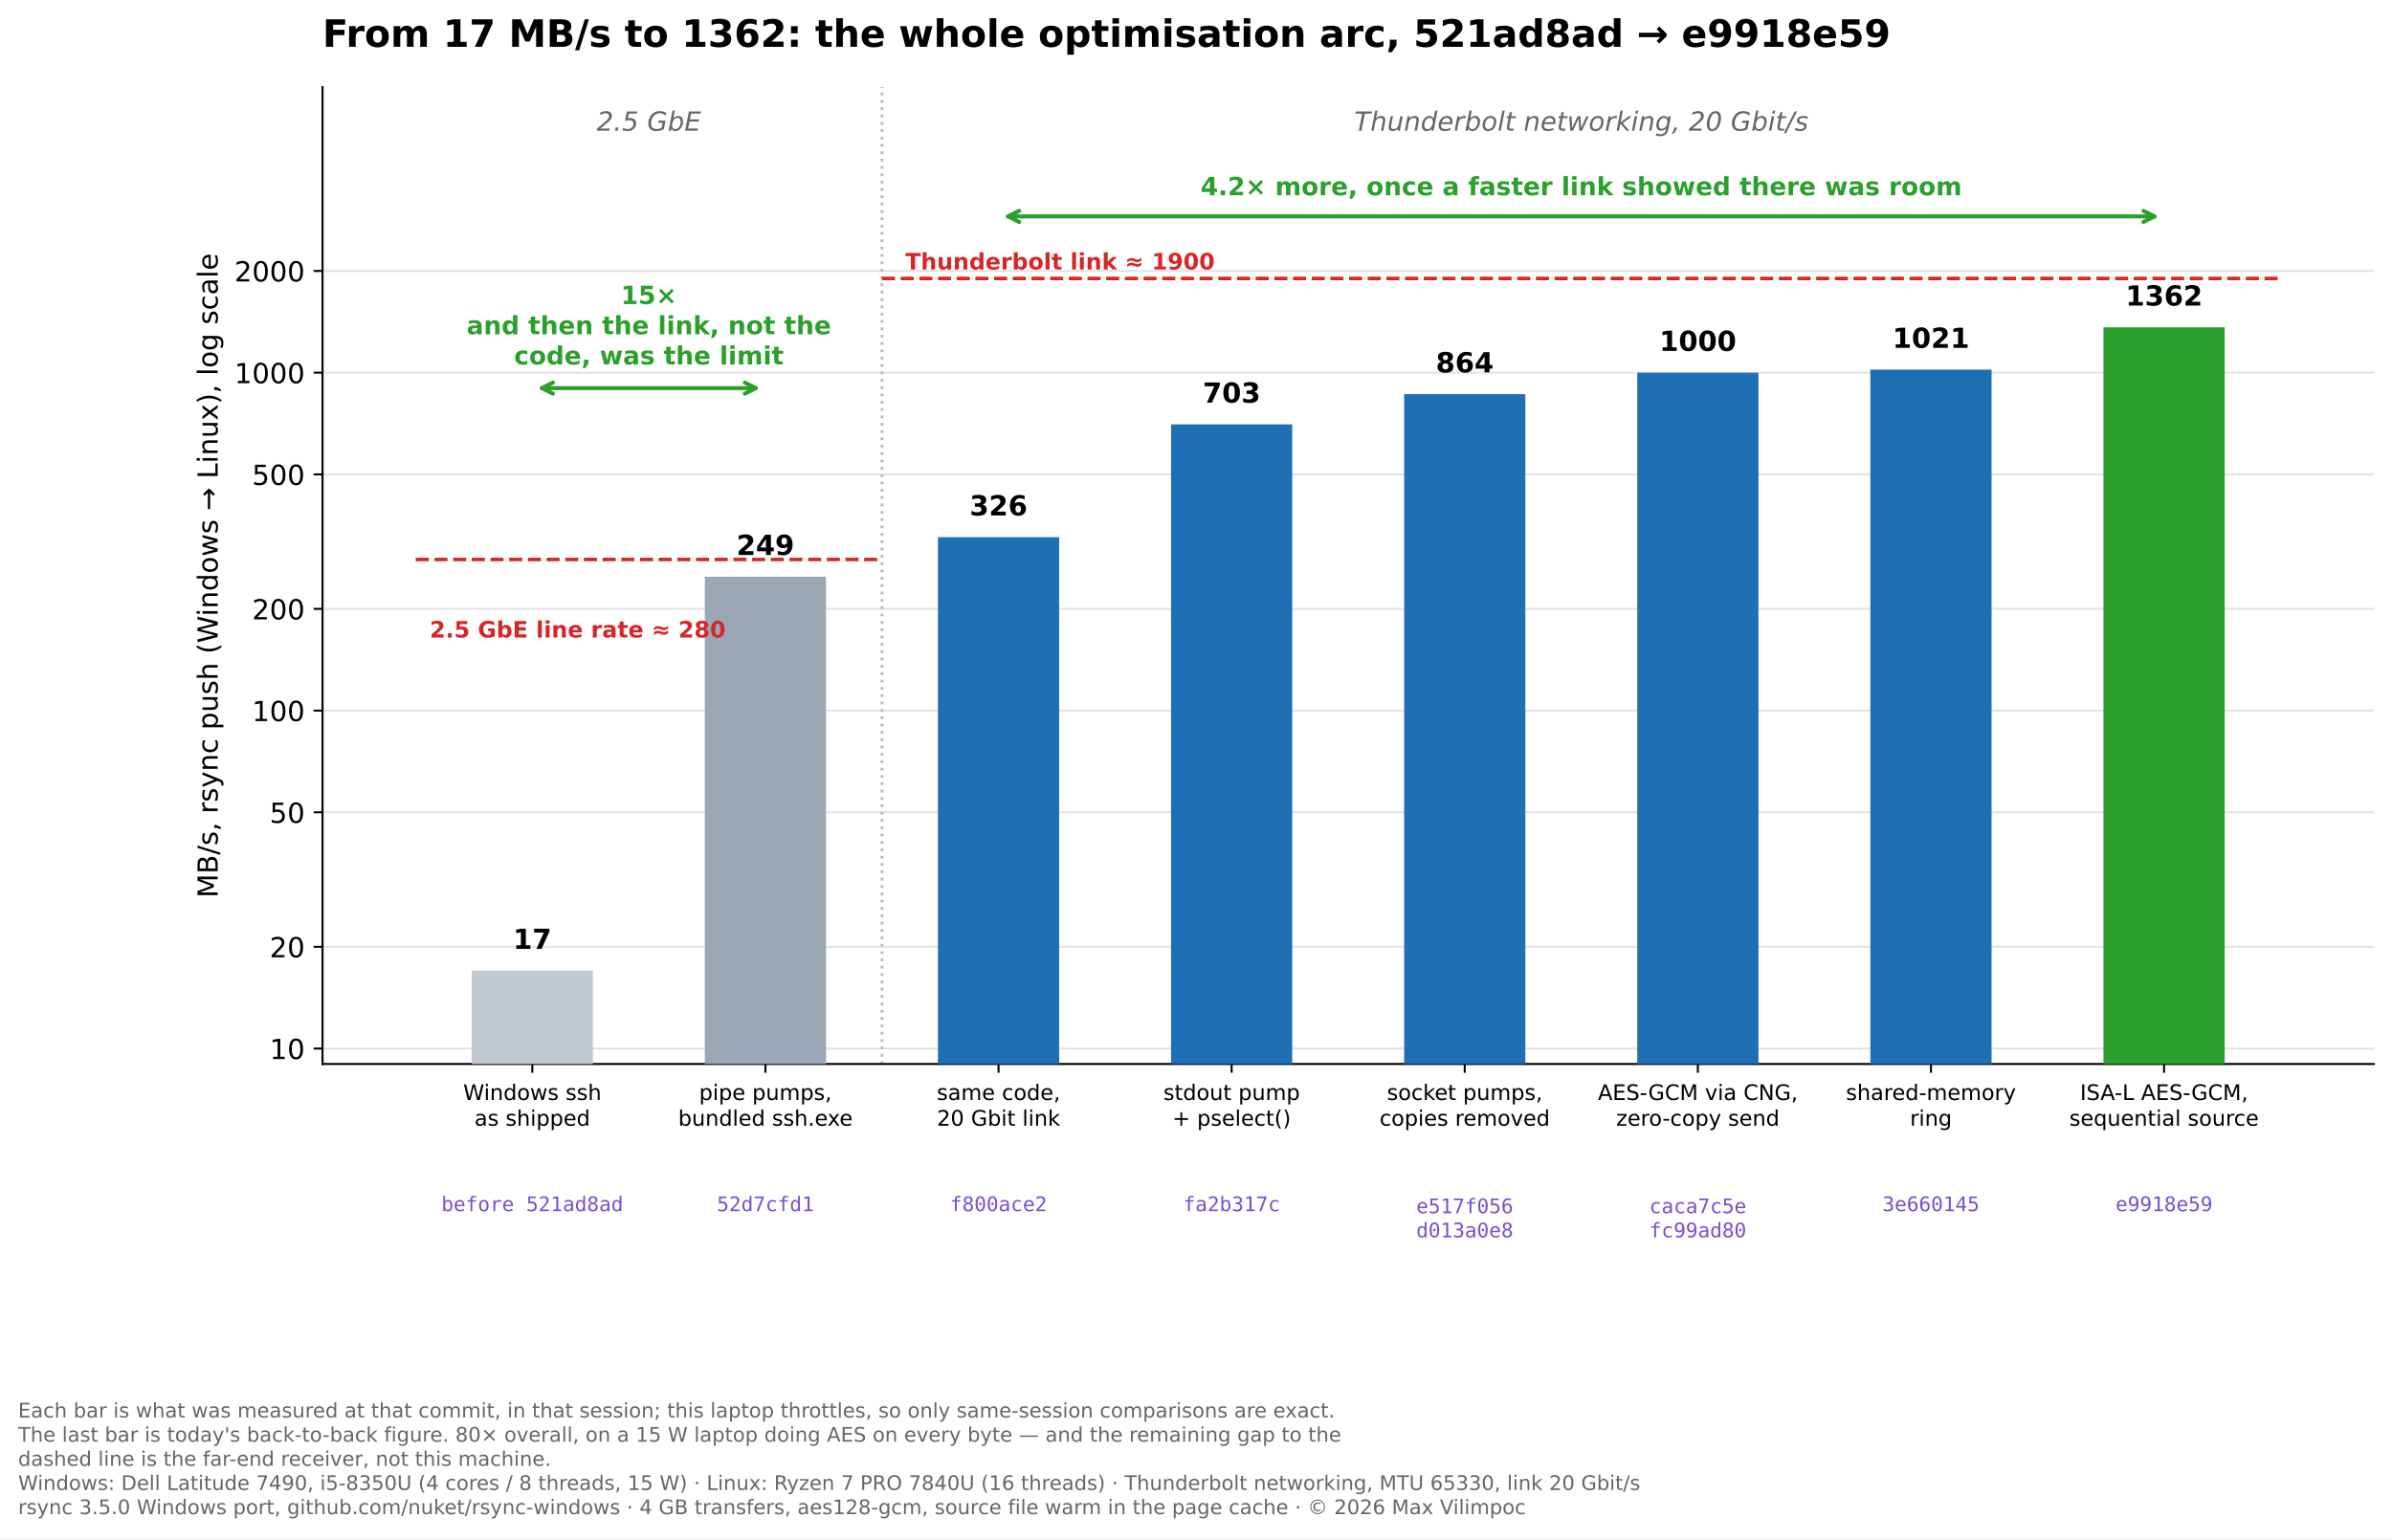
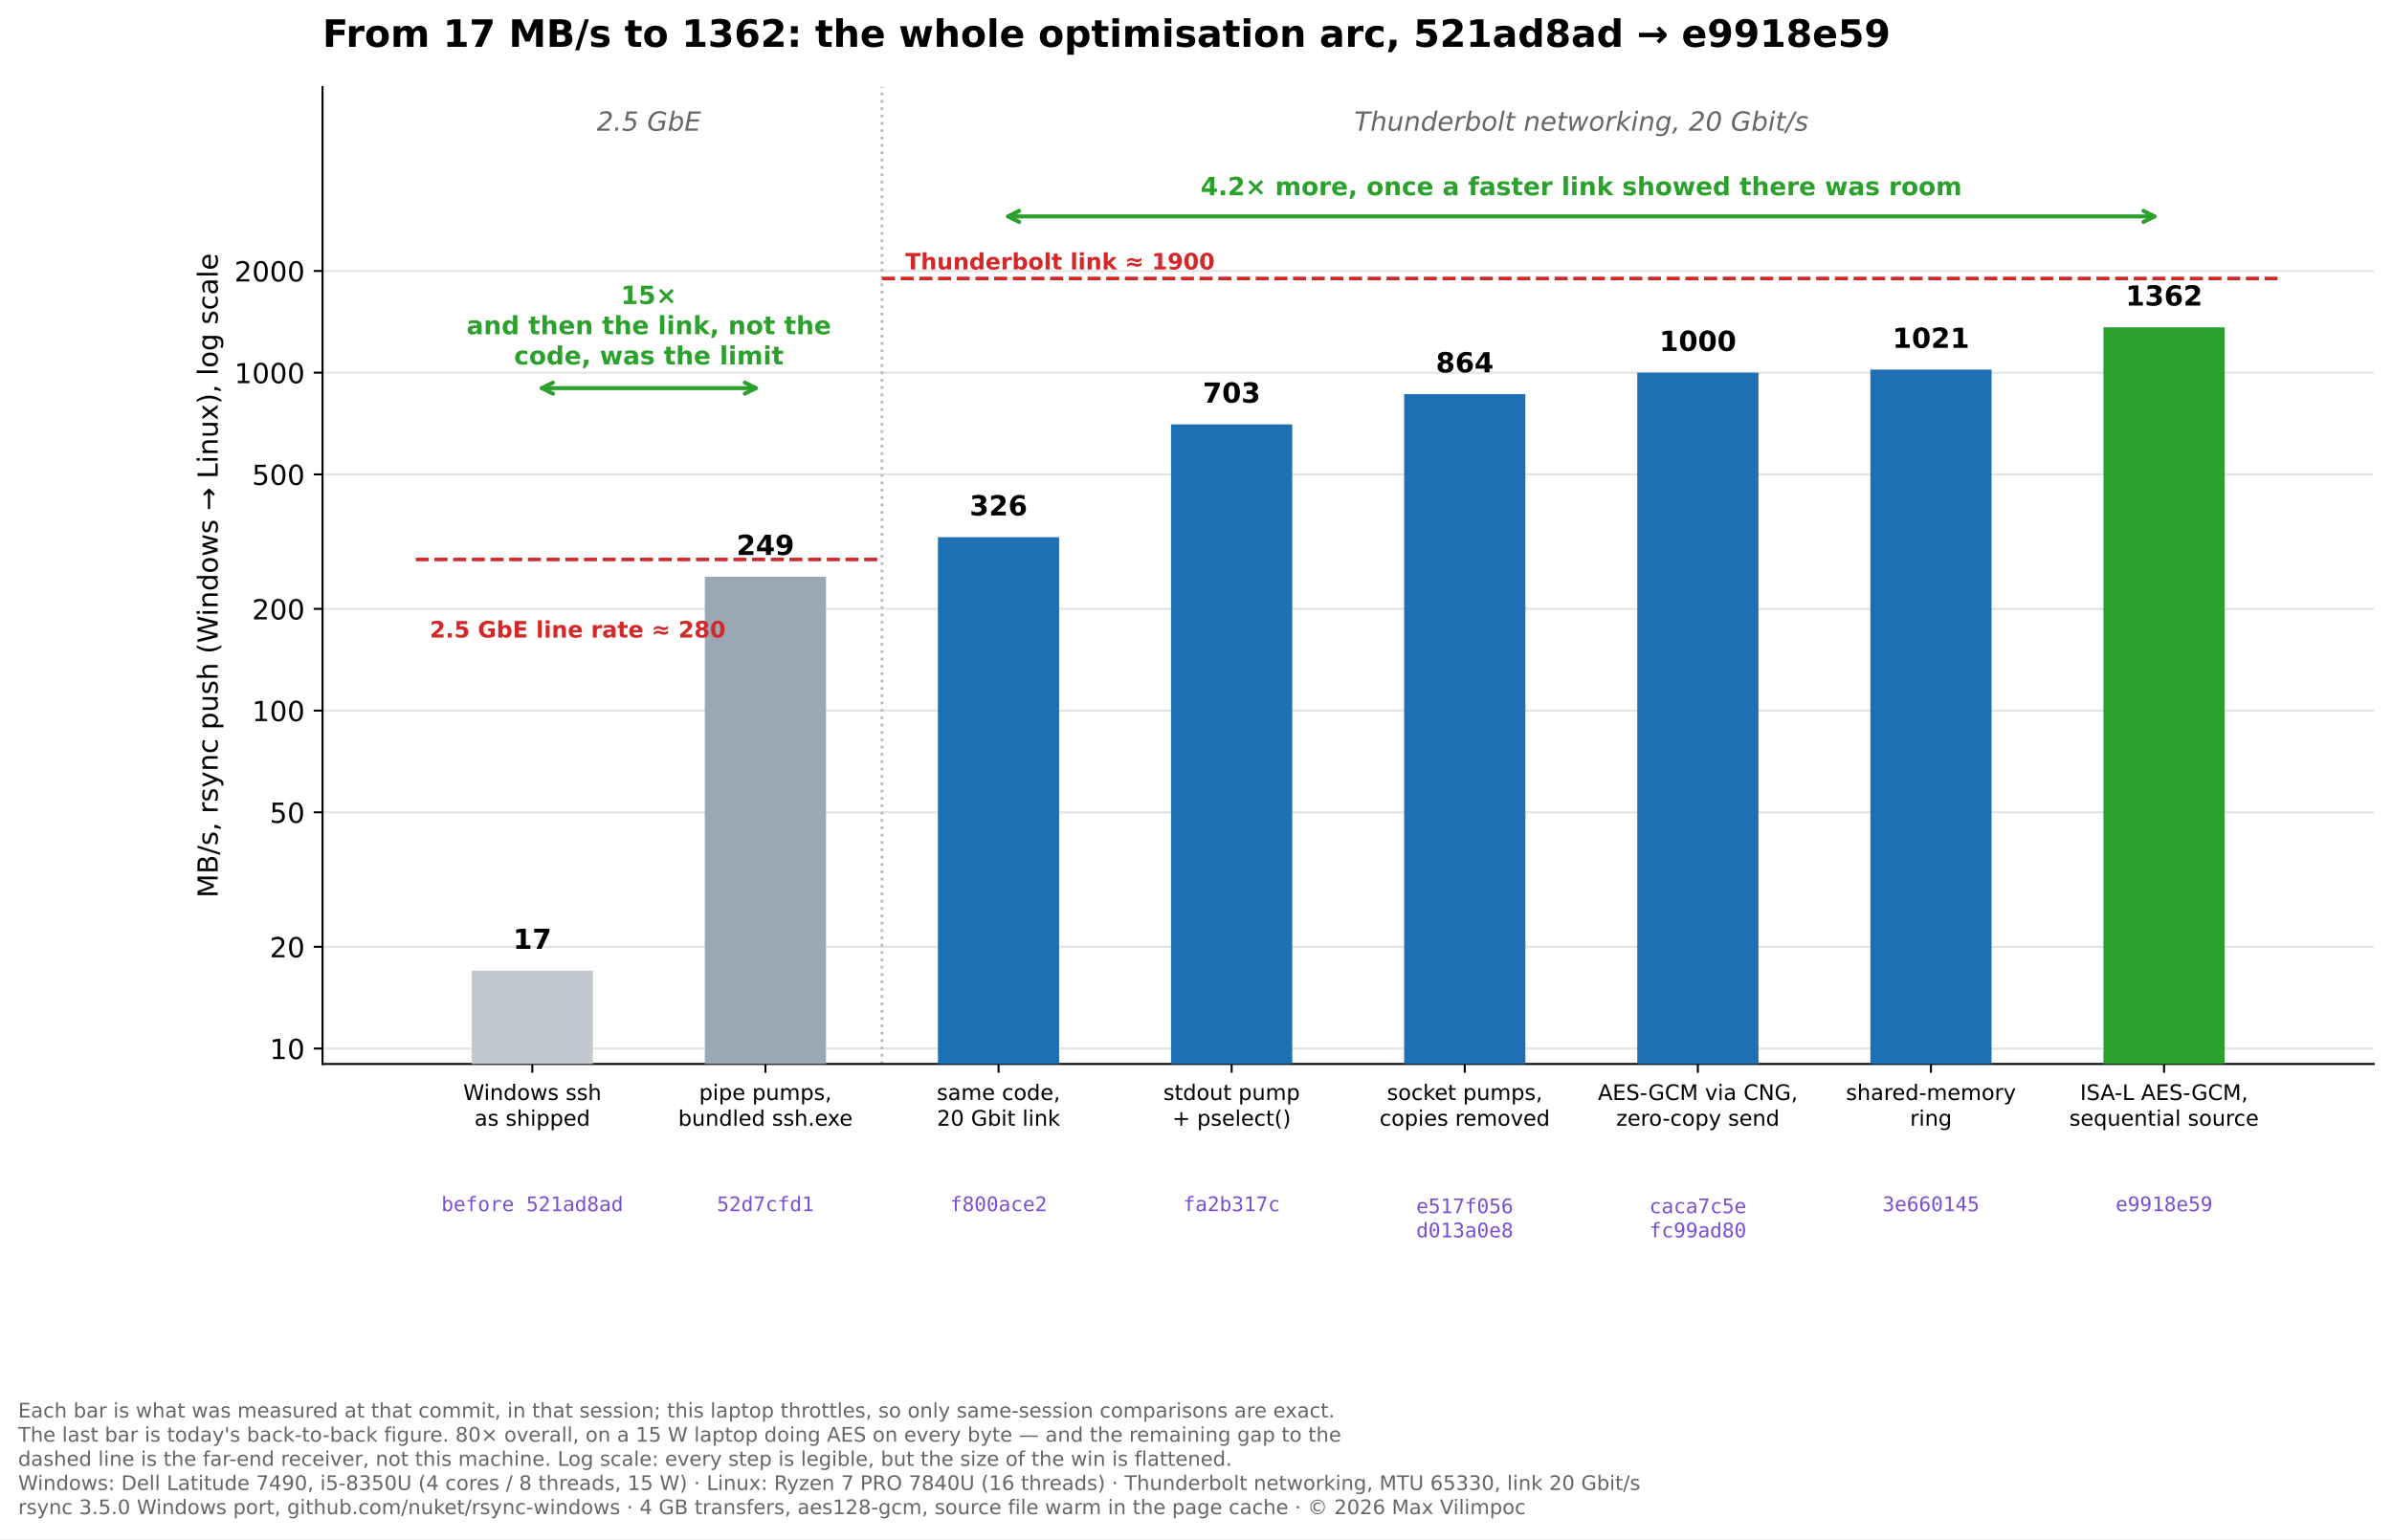
<svg xmlns="http://www.w3.org/2000/svg" xmlns:xlink="http://www.w3.org/1999/xlink" width="949.968pt" height="611.449pt" viewBox="0 0 949.968 611.449" version="1.1">
  <defs>
    <style type="text/css">*{stroke-linejoin: round; stroke-linecap: butt}</style>
  </defs>
  <g id="figure_1">
    <g id="patch_1">
      <path d="M 0 611.449  L 949.968 611.449  L 949.968 0  L 0 0  z " style="fill: #ffffff" />
    </g>
    <g id="axes_1">
      <g id="patch_2">
        <path d="M 128.088 422.678  L 942.768 422.678  L 942.768 34.598  L 128.088 34.598  z " style="fill: #ffffff" />
      </g>
      <g id="matplotlib.axis_1">
        <g id="xtick_1">
          <g id="line2d_1">
            <defs>
-               <path id="md68bf8ebbc" d="M 0 0  L 0 3.5  " style="stroke: #000000; stroke-width: 0.8" />
+               <path id="m1a26e849a2" d="M 0 0  L 0 3.5  " style="stroke: #000000; stroke-width: 0.8" />
            </defs>
            <g>
-               <use xlink:href="#md68bf8ebbc" x="211.408" y="422.678" style="stroke: #000000; stroke-width: 0.8" />
+               <use xlink:href="#m1a26e849a2" x="211.408" y="422.678" style="stroke: #000000; stroke-width: 0.8" />
            </g>
          </g>
          <g id="text_1">
            <text style="font-size: 8.5px; font-family: 'DejaVu Sans'" transform="translate(183.9645 436.9872)">Windows ssh</text>
            <text style="font-size: 8.5px; font-family: 'DejaVu Sans'" transform="translate(188.4409 447.1895)">as shipped</text>
          </g>
        </g>
        <g id="xtick_2">
          <g id="line2d_2">
            <g>
-               <use xlink:href="#md68bf8ebbc" x="303.985" y="422.678" style="stroke: #000000; stroke-width: 0.8" />
+               <use xlink:href="#m1a26e849a2" x="303.985" y="422.678" style="stroke: #000000; stroke-width: 0.8" />
            </g>
          </g>
          <g id="text_2">
            <text style="font-size: 8.5px; font-family: 'DejaVu Sans'" transform="translate(277.6481 436.9872)">pipe pumps,</text>
            <text style="font-size: 8.5px; font-family: 'DejaVu Sans'" transform="translate(269.3447 447.1895)">bundled ssh.exe</text>
          </g>
        </g>
        <g id="xtick_3">
          <g id="line2d_3">
            <g>
-               <use xlink:href="#md68bf8ebbc" x="396.562" y="422.678" style="stroke: #000000; stroke-width: 0.8" />
+               <use xlink:href="#m1a26e849a2" x="396.562" y="422.678" style="stroke: #000000; stroke-width: 0.8" />
            </g>
          </g>
          <g id="text_3">
            <text style="font-size: 8.5px; font-family: 'DejaVu Sans'" transform="translate(372.0369 436.9872)">same code,</text>
            <text style="font-size: 8.5px; font-family: 'DejaVu Sans'" transform="translate(372.0987 447.1895)">20 Gbit link</text>
          </g>
        </g>
        <g id="xtick_4">
          <g id="line2d_4">
            <g>
-               <use xlink:href="#md68bf8ebbc" x="489.139" y="422.678" style="stroke: #000000; stroke-width: 0.8" />
+               <use xlink:href="#m1a26e849a2" x="489.139" y="422.678" style="stroke: #000000; stroke-width: 0.8" />
            </g>
          </g>
          <g id="text_4">
            <text style="font-size: 8.5px; font-family: 'DejaVu Sans'" transform="translate(462.021 436.9872)">stdout pump</text>
            <text style="font-size: 8.5px; font-family: 'DejaVu Sans'" transform="translate(465.5851 447.1895)">+ pselect()</text>
          </g>
        </g>
        <g id="xtick_5">
          <g id="line2d_5">
            <g>
-               <use xlink:href="#md68bf8ebbc" x="581.717" y="422.678" style="stroke: #000000; stroke-width: 0.8" />
+               <use xlink:href="#m1a26e849a2" x="581.717" y="422.678" style="stroke: #000000; stroke-width: 0.8" />
            </g>
          </g>
          <g id="text_5">
            <text style="font-size: 8.5px; font-family: 'DejaVu Sans'" transform="translate(550.8298 436.9872)">socket pumps,</text>
            <text style="font-size: 8.5px; font-family: 'DejaVu Sans'" transform="translate(547.8833 447.1895)">copies removed</text>
          </g>
        </g>
        <g id="xtick_6">
          <g id="line2d_6">
            <g>
-               <use xlink:href="#md68bf8ebbc" x="674.294" y="422.678" style="stroke: #000000; stroke-width: 0.8" />
+               <use xlink:href="#m1a26e849a2" x="674.294" y="422.678" style="stroke: #000000; stroke-width: 0.8" />
            </g>
          </g>
          <g id="text_6">
            <text style="font-size: 8.5px; font-family: 'DejaVu Sans'" transform="translate(634.5936 436.9872)">AES-GCM via CNG,</text>
            <text style="font-size: 8.5px; font-family: 'DejaVu Sans'" transform="translate(641.8598 447.1895)">zero-copy send</text>
          </g>
        </g>
        <g id="xtick_7">
          <g id="line2d_7">
            <g>
-               <use xlink:href="#md68bf8ebbc" x="766.871" y="422.678" style="stroke: #000000; stroke-width: 0.8" />
+               <use xlink:href="#m1a26e849a2" x="766.871" y="422.678" style="stroke: #000000; stroke-width: 0.8" />
            </g>
          </g>
          <g id="text_7">
            <text style="font-size: 8.5px; font-family: 'DejaVu Sans'" transform="translate(733.1016 436.9872)">shared-memory</text>
            <text style="font-size: 8.5px; font-family: 'DejaVu Sans'" transform="translate(758.5518 447.1895)">ring</text>
          </g>
        </g>
        <g id="xtick_8">
          <g id="line2d_8">
            <g>
-               <use xlink:href="#md68bf8ebbc" x="859.448" y="422.678" style="stroke: #000000; stroke-width: 0.8" />
+               <use xlink:href="#m1a26e849a2" x="859.448" y="422.678" style="stroke: #000000; stroke-width: 0.8" />
            </g>
          </g>
          <g id="text_8">
            <text style="font-size: 8.5px; font-family: 'DejaVu Sans'" transform="translate(826.0939 436.9865)">ISA-L AES-GCM,</text>
            <text style="font-size: 8.5px; font-family: 'DejaVu Sans'" transform="translate(821.8233 447.1888)">sequential source</text>
          </g>
        </g>
      </g>
      <g id="matplotlib.axis_2">
        <g id="ytick_1">
          <g id="line2d_9">
-             <path d="M 128.088 416.535  L 942.768 416.535  " clip-path="url(#pcfd3c129a6)" style="fill: none; stroke: #e2e2e8; stroke-width: 0.8; stroke-linecap: square" />
+             <path d="M 128.088 416.535  L 942.768 416.535  " clip-path="url(#p3904306d4e)" style="fill: none; stroke: #e2e2e8; stroke-width: 0.8; stroke-linecap: square" />
          </g>
          <g id="line2d_10">
            <defs>
-               <path id="ma86b9160c7" d="M 0 0  L -3.5 0  " style="stroke: #000000; stroke-width: 0.8" />
+               <path id="m4dd308cdbb" d="M 0 0  L -3.5 0  " style="stroke: #000000; stroke-width: 0.8" />
            </defs>
            <g>
-               <use xlink:href="#ma86b9160c7" x="128.088" y="416.535" style="stroke: #000000; stroke-width: 0.8" />
+               <use xlink:href="#m4dd308cdbb" x="128.088" y="416.535" style="stroke: #000000; stroke-width: 0.8" />
            </g>
          </g>
          <g id="text_9">
            <text style="font-size: 11px; font-family: 'DejaVu Sans'; text-anchor: end" x="121.088" y="420.714" transform="rotate(-0 121.088 420.7137)">10</text>
          </g>
        </g>
        <g id="ytick_2">
          <g id="line2d_11">
-             <path d="M 128.088 376.124  L 942.768 376.124  " clip-path="url(#pcfd3c129a6)" style="fill: none; stroke: #e2e2e8; stroke-width: 0.8; stroke-linecap: square" />
+             <path d="M 128.088 376.124  L 942.768 376.124  " clip-path="url(#p3904306d4e)" style="fill: none; stroke: #e2e2e8; stroke-width: 0.8; stroke-linecap: square" />
          </g>
          <g id="line2d_12">
            <g>
-               <use xlink:href="#ma86b9160c7" x="128.088" y="376.124" style="stroke: #000000; stroke-width: 0.8" />
+               <use xlink:href="#m4dd308cdbb" x="128.088" y="376.124" style="stroke: #000000; stroke-width: 0.8" />
            </g>
          </g>
          <g id="text_10">
            <text style="font-size: 11px; font-family: 'DejaVu Sans'; text-anchor: end" x="121.088" y="380.302" transform="rotate(-0 121.088 380.3022)">20</text>
          </g>
        </g>
        <g id="ytick_3">
          <g id="line2d_13">
-             <path d="M 128.088 322.702  L 942.768 322.702  " clip-path="url(#pcfd3c129a6)" style="fill: none; stroke: #e2e2e8; stroke-width: 0.8; stroke-linecap: square" />
+             <path d="M 128.088 322.702  L 942.768 322.702  " clip-path="url(#p3904306d4e)" style="fill: none; stroke: #e2e2e8; stroke-width: 0.8; stroke-linecap: square" />
          </g>
          <g id="line2d_14">
            <g>
-               <use xlink:href="#ma86b9160c7" x="128.088" y="322.702" style="stroke: #000000; stroke-width: 0.8" />
+               <use xlink:href="#m4dd308cdbb" x="128.088" y="322.702" style="stroke: #000000; stroke-width: 0.8" />
            </g>
          </g>
          <g id="text_11">
            <text style="font-size: 11px; font-family: 'DejaVu Sans'; text-anchor: end" x="121.088" y="326.881" transform="rotate(-0 121.088 326.8812)">50</text>
          </g>
        </g>
        <g id="ytick_4">
          <g id="line2d_15">
-             <path d="M 128.088 282.291  L 942.768 282.291  " clip-path="url(#pcfd3c129a6)" style="fill: none; stroke: #e2e2e8; stroke-width: 0.8; stroke-linecap: square" />
+             <path d="M 128.088 282.291  L 942.768 282.291  " clip-path="url(#p3904306d4e)" style="fill: none; stroke: #e2e2e8; stroke-width: 0.8; stroke-linecap: square" />
          </g>
          <g id="line2d_16">
            <g>
-               <use xlink:href="#ma86b9160c7" x="128.088" y="282.291" style="stroke: #000000; stroke-width: 0.8" />
+               <use xlink:href="#m4dd308cdbb" x="128.088" y="282.291" style="stroke: #000000; stroke-width: 0.8" />
            </g>
          </g>
          <g id="text_12">
            <text style="font-size: 11px; font-family: 'DejaVu Sans'; text-anchor: end" x="121.088" y="286.47" transform="rotate(-0 121.088 286.4697)">100</text>
          </g>
        </g>
        <g id="ytick_5">
          <g id="line2d_17">
-             <path d="M 128.088 241.88  L 942.768 241.88  " clip-path="url(#pcfd3c129a6)" style="fill: none; stroke: #e2e2e8; stroke-width: 0.8; stroke-linecap: square" />
+             <path d="M 128.088 241.88  L 942.768 241.88  " clip-path="url(#p3904306d4e)" style="fill: none; stroke: #e2e2e8; stroke-width: 0.8; stroke-linecap: square" />
          </g>
          <g id="line2d_18">
            <g>
-               <use xlink:href="#ma86b9160c7" x="128.088" y="241.88" style="stroke: #000000; stroke-width: 0.8" />
+               <use xlink:href="#m4dd308cdbb" x="128.088" y="241.88" style="stroke: #000000; stroke-width: 0.8" />
            </g>
          </g>
          <g id="text_13">
            <text style="font-size: 11px; font-family: 'DejaVu Sans'; text-anchor: end" x="121.088" y="246.058" transform="rotate(-0 121.088 246.0582)">200</text>
          </g>
        </g>
        <g id="ytick_6">
          <g id="line2d_19">
-             <path d="M 128.088 188.458  L 942.768 188.458  " clip-path="url(#pcfd3c129a6)" style="fill: none; stroke: #e2e2e8; stroke-width: 0.8; stroke-linecap: square" />
+             <path d="M 128.088 188.458  L 942.768 188.458  " clip-path="url(#p3904306d4e)" style="fill: none; stroke: #e2e2e8; stroke-width: 0.8; stroke-linecap: square" />
          </g>
          <g id="line2d_20">
            <g>
-               <use xlink:href="#ma86b9160c7" x="128.088" y="188.458" style="stroke: #000000; stroke-width: 0.8" />
+               <use xlink:href="#m4dd308cdbb" x="128.088" y="188.458" style="stroke: #000000; stroke-width: 0.8" />
            </g>
          </g>
          <g id="text_14">
            <text style="font-size: 11px; font-family: 'DejaVu Sans'; text-anchor: end" x="121.088" y="192.637" transform="rotate(-0 121.088 192.6372)">500</text>
          </g>
        </g>
        <g id="ytick_7">
          <g id="line2d_21">
-             <path d="M 128.088 148.047  L 942.768 148.047  " clip-path="url(#pcfd3c129a6)" style="fill: none; stroke: #e2e2e8; stroke-width: 0.8; stroke-linecap: square" />
+             <path d="M 128.088 148.047  L 942.768 148.047  " clip-path="url(#p3904306d4e)" style="fill: none; stroke: #e2e2e8; stroke-width: 0.8; stroke-linecap: square" />
          </g>
          <g id="line2d_22">
            <g>
-               <use xlink:href="#ma86b9160c7" x="128.088" y="148.047" style="stroke: #000000; stroke-width: 0.8" />
+               <use xlink:href="#m4dd308cdbb" x="128.088" y="148.047" style="stroke: #000000; stroke-width: 0.8" />
            </g>
          </g>
          <g id="text_15">
            <text style="font-size: 11px; font-family: 'DejaVu Sans'; text-anchor: end" x="121.088" y="152.226" transform="rotate(-0 121.088 152.2257)">1000</text>
          </g>
        </g>
        <g id="ytick_8">
          <g id="line2d_23">
-             <path d="M 128.088 107.636  L 942.768 107.636  " clip-path="url(#pcfd3c129a6)" style="fill: none; stroke: #e2e2e8; stroke-width: 0.8; stroke-linecap: square" />
+             <path d="M 128.088 107.636  L 942.768 107.636  " clip-path="url(#p3904306d4e)" style="fill: none; stroke: #e2e2e8; stroke-width: 0.8; stroke-linecap: square" />
          </g>
          <g id="line2d_24">
            <g>
-               <use xlink:href="#ma86b9160c7" x="128.088" y="107.636" style="stroke: #000000; stroke-width: 0.8" />
+               <use xlink:href="#m4dd308cdbb" x="128.088" y="107.636" style="stroke: #000000; stroke-width: 0.8" />
            </g>
          </g>
          <g id="text_16">
            <text style="font-size: 11px; font-family: 'DejaVu Sans'; text-anchor: end" x="121.088" y="111.814" transform="rotate(-0 121.088 111.8142)">2000</text>
          </g>
        </g>
        <g id="text_17">
          <text style="font-size: 11px; font-family: 'DejaVu Sans'; text-anchor: middle" x="86.45" y="228.638" transform="rotate(-90 86.45042 228.6377)">MB/s, rsync push (Windows → Linux), log scale</text>
        </g>
      </g>
      <g id="line2d_25">
-         <path d="M 350.273 422.678  L 350.273 34.598  " clip-path="url(#pcfd3c129a6)" style="fill: none; stroke-dasharray: 1.1,1.815; stroke-dashoffset: 0; stroke: #b9b9c2; stroke-width: 1.1" />
+         <path d="M 350.273 422.678  L 350.273 34.598  " clip-path="url(#p3904306d4e)" style="fill: none; stroke-dasharray: 1.1,1.815; stroke-dashoffset: 0; stroke: #b9b9c2; stroke-width: 1.1" />
      </g>
      <g id="patch_3">
        <path d="M 128.088 422.678  L 128.088 34.598  " style="fill: none; stroke: #000000; stroke-width: 0.8; stroke-linejoin: miter; stroke-linecap: square" />
      </g>
      <g id="patch_4">
        <path d="M 128.088 422.678  L 942.768 422.678  " style="fill: none; stroke: #000000; stroke-width: 0.8; stroke-linejoin: miter; stroke-linecap: square" />
      </g>
      <g id="patch_5">
-         <path d="M 187.337 134794.776  L 235.478 134794.776  L 235.478 385.599  L 187.337 385.599  z " clip-path="url(#pcfd3c129a6)" style="fill: #c2c8cf" />
+         <path d="M 187.337 134794.776  L 235.478 134794.776  L 235.478 385.599  L 187.337 385.599  z " clip-path="url(#p3904306d4e)" style="fill: #c2c8cf" />
      </g>
      <g id="patch_6">
-         <path d="M 279.915 134794.776  L 328.055 134794.776  L 328.055 229.104  L 279.915 229.104  z " clip-path="url(#pcfd3c129a6)" style="fill: #9aa7b4" />
+         <path d="M 279.915 134794.776  L 328.055 134794.776  L 328.055 229.104  L 279.915 229.104  z " clip-path="url(#p3904306d4e)" style="fill: #9aa7b4" />
      </g>
      <g id="patch_7">
-         <path d="M 372.492 134794.776  L 420.632 134794.776  L 420.632 213.395  L 372.492 213.395  z " clip-path="url(#pcfd3c129a6)" style="fill: #1f6fb4" />
+         <path d="M 372.492 134794.776  L 420.632 134794.776  L 420.632 213.395  L 372.492 213.395  z " clip-path="url(#p3904306d4e)" style="fill: #1f6fb4" />
      </g>
      <g id="patch_8">
-         <path d="M 465.069 134794.776  L 513.209 134794.776  L 513.209 168.592  L 465.069 168.592  z " clip-path="url(#pcfd3c129a6)" style="fill: #1f6fb4" />
+         <path d="M 465.069 134794.776  L 513.209 134794.776  L 513.209 168.592  L 465.069 168.592  z " clip-path="url(#p3904306d4e)" style="fill: #1f6fb4" />
      </g>
      <g id="patch_9">
-         <path d="M 557.647 134794.776  L 605.787 134794.776  L 605.787 156.57  L 557.647 156.57  z " clip-path="url(#pcfd3c129a6)" style="fill: #1f6fb4" />
+         <path d="M 557.647 134794.776  L 605.787 134794.776  L 605.787 156.57  L 557.647 156.57  z " clip-path="url(#p3904306d4e)" style="fill: #1f6fb4" />
      </g>
      <g id="patch_10">
-         <path d="M 650.224 134794.776  L 698.364 134794.776  L 698.364 148.047  L 650.224 148.047  z " clip-path="url(#pcfd3c129a6)" style="fill: #1f6fb4" />
+         <path d="M 650.224 134794.776  L 698.364 134794.776  L 698.364 148.047  L 650.224 148.047  z " clip-path="url(#p3904306d4e)" style="fill: #1f6fb4" />
      </g>
      <g id="patch_11">
-         <path d="M 742.801 134794.776  L 790.941 134794.776  L 790.941 146.835  L 742.801 146.835  z " clip-path="url(#pcfd3c129a6)" style="fill: #1f6fb4" />
+         <path d="M 742.801 134794.776  L 790.941 134794.776  L 790.941 146.835  L 742.801 146.835  z " clip-path="url(#p3904306d4e)" style="fill: #1f6fb4" />
      </g>
      <g id="patch_12">
-         <path d="M 835.378 134794.776  L 883.519 134794.776  L 883.519 130.035  L 835.378 130.035  z " clip-path="url(#pcfd3c129a6)" style="fill: #2ca02c" />
+         <path d="M 835.378 134794.776  L 883.519 134794.776  L 883.519 130.035  L 835.378 130.035  z " clip-path="url(#p3904306d4e)" style="fill: #2ca02c" />
      </g>
      <g id="text_18">
        <text style="font-weight: 700; font-size: 11px; font-family: 'DejaVu Sans'; text-anchor: middle" x="211.408" y="376.956" transform="rotate(-0 211.4075 376.956)">17</text>
      </g>
      <g id="text_19">
        <text style="font-weight: 700; font-size: 11px; font-family: 'DejaVu Sans'; text-anchor: middle" x="303.985" y="220.461" transform="rotate(-0 303.9848 220.461)">249</text>
      </g>
      <g id="text_20">
        <text style="font-weight: 700; font-size: 11px; font-family: 'DejaVu Sans'; text-anchor: middle" x="396.562" y="204.752" transform="rotate(-0 396.5621 204.752)">326</text>
      </g>
      <g id="text_21">
        <text style="font-weight: 700; font-size: 11px; font-family: 'DejaVu Sans'; text-anchor: middle" x="489.139" y="159.95" transform="rotate(-0 489.1394 159.9497)">703</text>
      </g>
      <g id="text_22">
        <text style="font-weight: 700; font-size: 11px; font-family: 'DejaVu Sans'; text-anchor: middle" x="581.717" y="147.927" transform="rotate(-0 581.7166 147.9271)">864</text>
      </g>
      <g id="text_23">
        <text style="font-weight: 700; font-size: 11px; font-family: 'DejaVu Sans'; text-anchor: middle" x="674.294" y="139.404" transform="rotate(-0 674.2939 139.4044)">1000</text>
      </g>
      <g id="text_24">
        <text style="font-weight: 700; font-size: 11px; font-family: 'DejaVu Sans'; text-anchor: middle" x="766.871" y="138.193" transform="rotate(-0 766.8712 138.1928)">1021</text>
      </g>
      <g id="text_25">
        <text style="font-weight: 700; font-size: 11px; font-family: 'DejaVu Sans'; text-anchor: middle" x="859.448" y="121.392" transform="rotate(-0 859.4485 121.3919)">1362</text>
      </g>
      <g id="text_26">
        <text style="font-size: 8px; font-family: 'DejaVu Sans Mono'; text-anchor: middle; fill: #7a4fd0" x="211.408" y="481.147" transform="rotate(-0 211.4075 481.1472)">before 521ad8ad</text>
      </g>
      <g id="text_27">
        <text style="font-size: 8px; font-family: 'DejaVu Sans Mono'; text-anchor: middle; fill: #7a4fd0" x="303.985" y="481.147" transform="rotate(-0 303.9848 481.1472)">52d7cfd1</text>
      </g>
      <g id="text_28">
        <text style="font-size: 8px; font-family: 'DejaVu Sans Mono'; text-anchor: middle; fill: #7a4fd0" x="396.562" y="481.147" transform="rotate(-0 396.5621 481.1472)">f800ace2</text>
      </g>
      <g id="text_29">
        <text style="font-size: 8px; font-family: 'DejaVu Sans Mono'; text-anchor: middle; fill: #7a4fd0" x="489.139" y="481.147" transform="rotate(-0 489.1394 481.1472)">fa2b317c</text>
      </g>
      <g id="text_30">
        <text style="font-size: 8px; font-family: 'DejaVu Sans Mono'; fill: #7a4fd0" transform="translate(562.4516 481.948)">e517f056</text>
        <text style="font-size: 8px; font-family: 'DejaVu Sans Mono'; fill: #7a4fd0" transform="translate(562.4516 491.5502)">d013a0e8</text>
      </g>
      <g id="text_31">
        <text style="font-size: 8px; font-family: 'DejaVu Sans Mono'; fill: #7a4fd0" transform="translate(655.0289 481.9474)">caca7c5e</text>
        <text style="font-size: 8px; font-family: 'DejaVu Sans Mono'; fill: #7a4fd0" transform="translate(655.0289 491.5496)">fc99ad80</text>
      </g>
      <g id="text_32">
        <text style="font-size: 8px; font-family: 'DejaVu Sans Mono'; text-anchor: middle; fill: #7a4fd0" x="766.871" y="481.147" transform="rotate(-0 766.8712 481.1466)">3e660145</text>
      </g>
      <g id="text_33">
        <text style="font-size: 8px; font-family: 'DejaVu Sans Mono'; text-anchor: middle; fill: #7a4fd0" x="859.448" y="481.147" transform="rotate(-0 859.4485 481.1466)">e9918e59</text>
      </g>
      <g id="text_34">
        <text style="font-weight: 700; font-size: 9px; font-family: 'DejaVu Sans'; text-anchor: start; fill: #d62728" x="170.674" y="253.263" transform="rotate(-0 170.6735 253.2634)">2.5 GbE line rate ≈ 280</text>
      </g>
      <g id="text_35">
        <text style="font-weight: 700; font-size: 9px; font-family: 'DejaVu Sans'; text-anchor: start; fill: #d62728" x="359.531" y="107.055" transform="rotate(-0 359.5312 107.0554)">Thunderbolt link ≈ 1900</text>
      </g>
      <g id="text_36">
        <text style="font-style: italic; font-size: 10.5px; font-family: 'DejaVu Sans'; text-anchor: middle; fill: #666666" x="257.696" y="51.928" transform="rotate(-0 257.6962 51.92784)">2.5 GbE</text>
      </g>
      <g id="text_37">
        <text style="font-style: italic; font-size: 10.5px; font-family: 'DejaVu Sans'; text-anchor: middle; fill: #666666" x="628.005" y="51.928" transform="rotate(-0 628.0053 51.92784)">Thunderbolt networking, 20 Gbit/s</text>
      </g>
      <g id="patch_13">
        <path d="M 300.199 154.19  Q 257.697 154.19 215.195 154.19  " style="fill: none; stroke: #2ca02c; stroke-width: 1.6; stroke-linecap: round" />
        <path d="M 295.799 151.99  L 300.199 154.19  L 295.799 156.39  " style="fill: none; stroke: #2ca02c; stroke-width: 1.6; stroke-linecap: round" />
        <path d="M 219.595 156.39  L 215.195 154.19  L 219.595 151.99  " style="fill: none; stroke: #2ca02c; stroke-width: 1.6; stroke-linecap: round" />
      </g>
      <g id="text_38">
        <text style="font-weight: 700; font-size: 10px; font-family: 'DejaVu Sans'; fill: #2ca02c" transform="translate(246.5485 120.7809)">15×</text>
        <text style="font-weight: 700; font-size: 10px; font-family: 'DejaVu Sans'; fill: #2ca02c" transform="translate(185.3032 132.7836)">and then the link, not the</text>
        <text style="font-weight: 700; font-size: 10px; font-family: 'DejaVu Sans'; fill: #2ca02c" transform="translate(204.1532 144.7863)">code, was the limit</text>
      </g>
      <g id="patch_14">
        <path d="M 855.657 85.973  Q 628.004 85.973 400.352 85.973  " style="fill: none; stroke: #2ca02c; stroke-width: 1.6; stroke-linecap: round" />
        <path d="M 851.257 83.773  L 855.657 85.973  L 851.257 88.173  " style="fill: none; stroke: #2ca02c; stroke-width: 1.6; stroke-linecap: round" />
        <path d="M 404.752 88.173  L 400.352 85.973  L 404.752 83.773  " style="fill: none; stroke: #2ca02c; stroke-width: 1.6; stroke-linecap: round" />
      </g>
      <g id="text_39">
        <text style="font-weight: 700; font-size: 10px; font-family: 'DejaVu Sans'; text-anchor: middle; fill: #2ca02c" x="628.005" y="77.57" transform="rotate(-0 628.0053 77.5705)">4.2× more, once a faster link showed there was room</text>
      </g>
      <g id="text_40">
        <text style="font-weight: 700; font-size: 15px; font-family: 'DejaVu Sans'; text-anchor: start" x="128.088" y="18.598" transform="rotate(-0 128.088 18.59766)">From 17 MB/s to 1362: the whole optimisation arc, 521ad8ad → e9918e59</text>
      </g>
      <g id="line2d_26">
-         <path d="M 165.119 222.263  L 350.273 222.263  " clip-path="url(#pcfd3c129a6)" style="fill: none; stroke-dasharray: 5.18,2.24; stroke-dashoffset: 0; stroke: #d62728; stroke-width: 1.4" />
+         <path d="M 165.119 222.263  L 350.273 222.263  " clip-path="url(#p3904306d4e)" style="fill: none; stroke-dasharray: 5.18,2.24; stroke-dashoffset: 0; stroke: #d62728; stroke-width: 1.4" />
      </g>
      <g id="line2d_27">
-         <path d="M 350.273 110.626  L 905.737 110.626  " clip-path="url(#pcfd3c129a6)" style="fill: none; stroke-dasharray: 5.18,2.24; stroke-dashoffset: 0; stroke: #d62728; stroke-width: 1.4" />
+         <path d="M 350.273 110.626  L 905.737 110.626  " clip-path="url(#p3904306d4e)" style="fill: none; stroke-dasharray: 5.18,2.24; stroke-dashoffset: 0; stroke: #d62728; stroke-width: 1.4" />
      </g>
    </g>
    <g id="text_41">
      <text style="font-size: 8px; font-family: 'DejaVu Sans'; fill: #666666" transform="translate(7.2 563.1172)">Each bar is what was measured at that commit, in that session; this laptop throttles, so only same-session comparisons are exact.</text>
      <text style="font-size: 8px; font-family: 'DejaVu Sans'; fill: #666666" transform="translate(7.2 572.7194)">The last bar is today's back-to-back figure. 80× overall, on a 15 W laptop doing AES on every byte — and the remaining gap to the</text>
-       <text style="font-size: 8px; font-family: 'DejaVu Sans'; fill: #666666" transform="translate(7.2 582.3216)">dashed line is the far-end receiver, not this machine.</text>
+       <text style="font-size: 8px; font-family: 'DejaVu Sans'; fill: #666666" transform="translate(7.2 582.3216)">dashed line is the far-end receiver, not this machine.  Log scale: every step is legible, but the size of the win is flattened.</text>
      <text style="font-size: 8px; font-family: 'DejaVu Sans'; fill: #666666" transform="translate(7.2 591.9238)">Windows: Dell Latitude 7490, i5-8350U (4 cores / 8 threads, 15 W)  ·  Linux: Ryzen 7 PRO 7840U (16 threads)  ·  Thunderbolt networking, MTU 65330, link 20 Gbit/s</text>
      <text style="font-size: 8px; font-family: 'DejaVu Sans'; fill: #666666" transform="translate(7.2 601.5259)">rsync 3.5.0 Windows port, github.com/nuket/rsync-windows  ·  4 GB transfers, aes128-gcm, source file warm in the page cache  ·  © 2026 Max Vilimpoc</text>
    </g>
  </g>
  <defs>
-     <clipPath id="pcfd3c129a6">
+     <clipPath id="p3904306d4e">
      <rect x="128.088" y="34.598" width="814.68" height="388.08" />
    </clipPath>
  </defs>
</svg>
